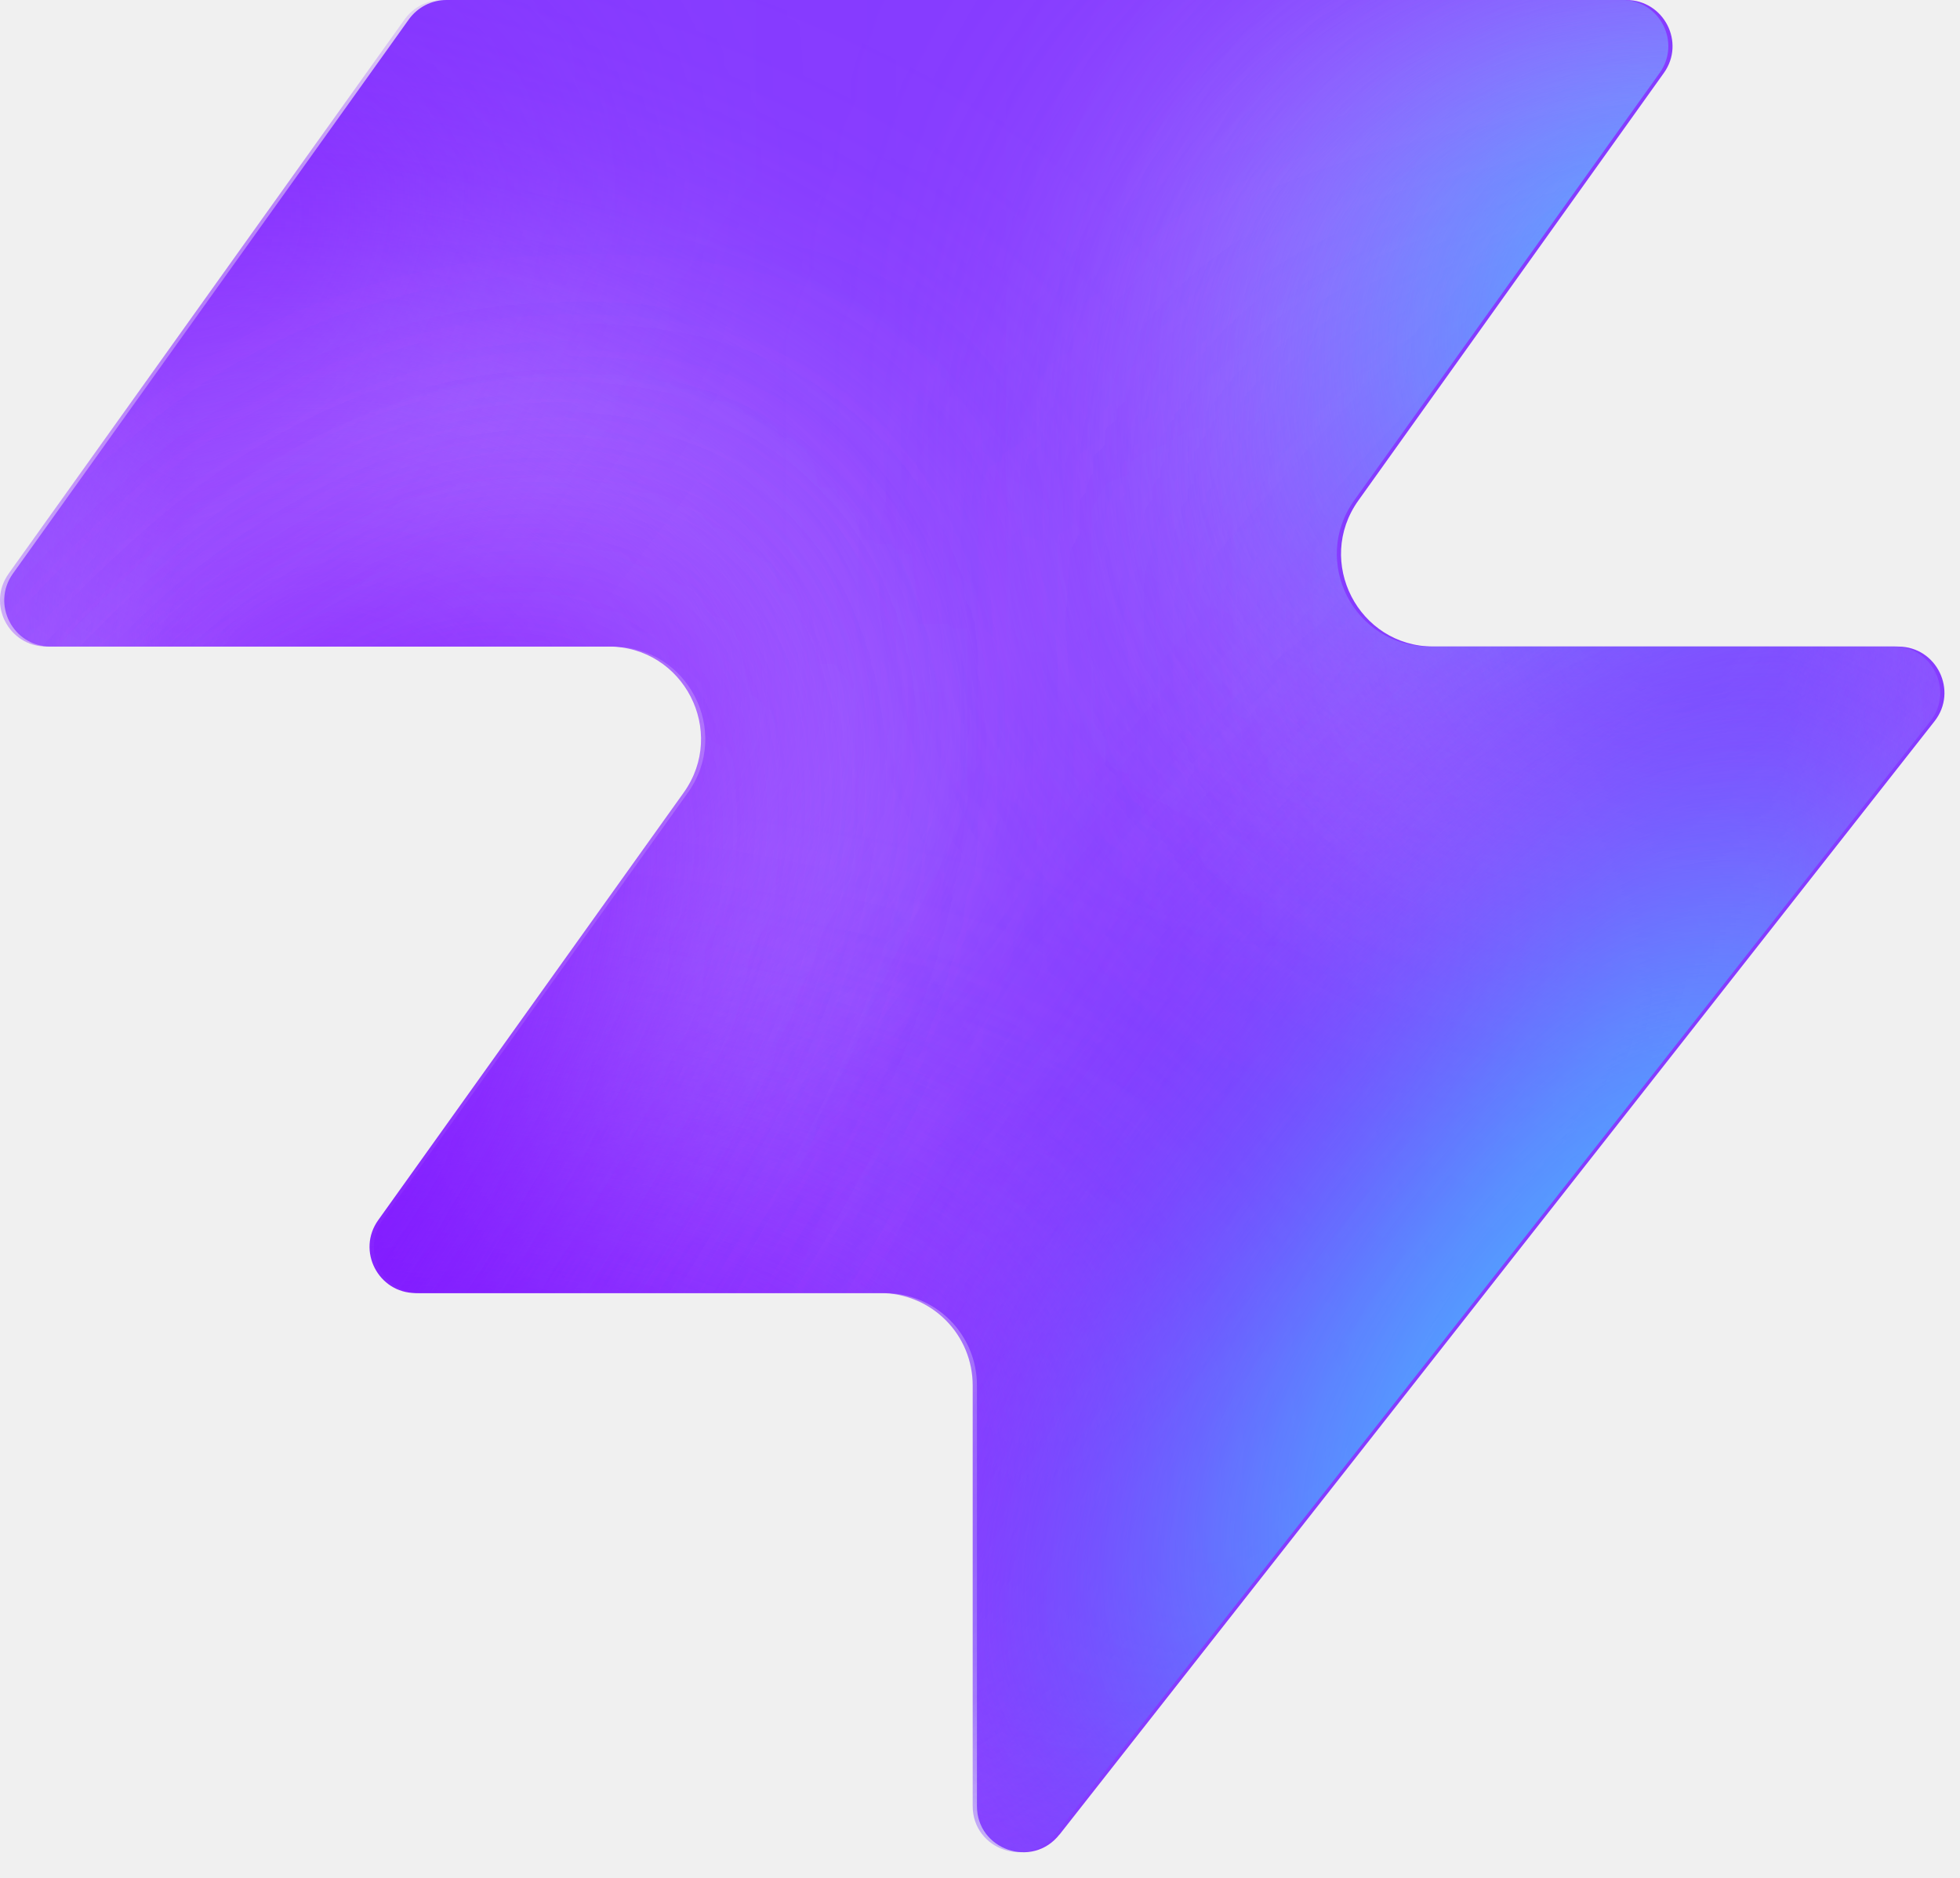
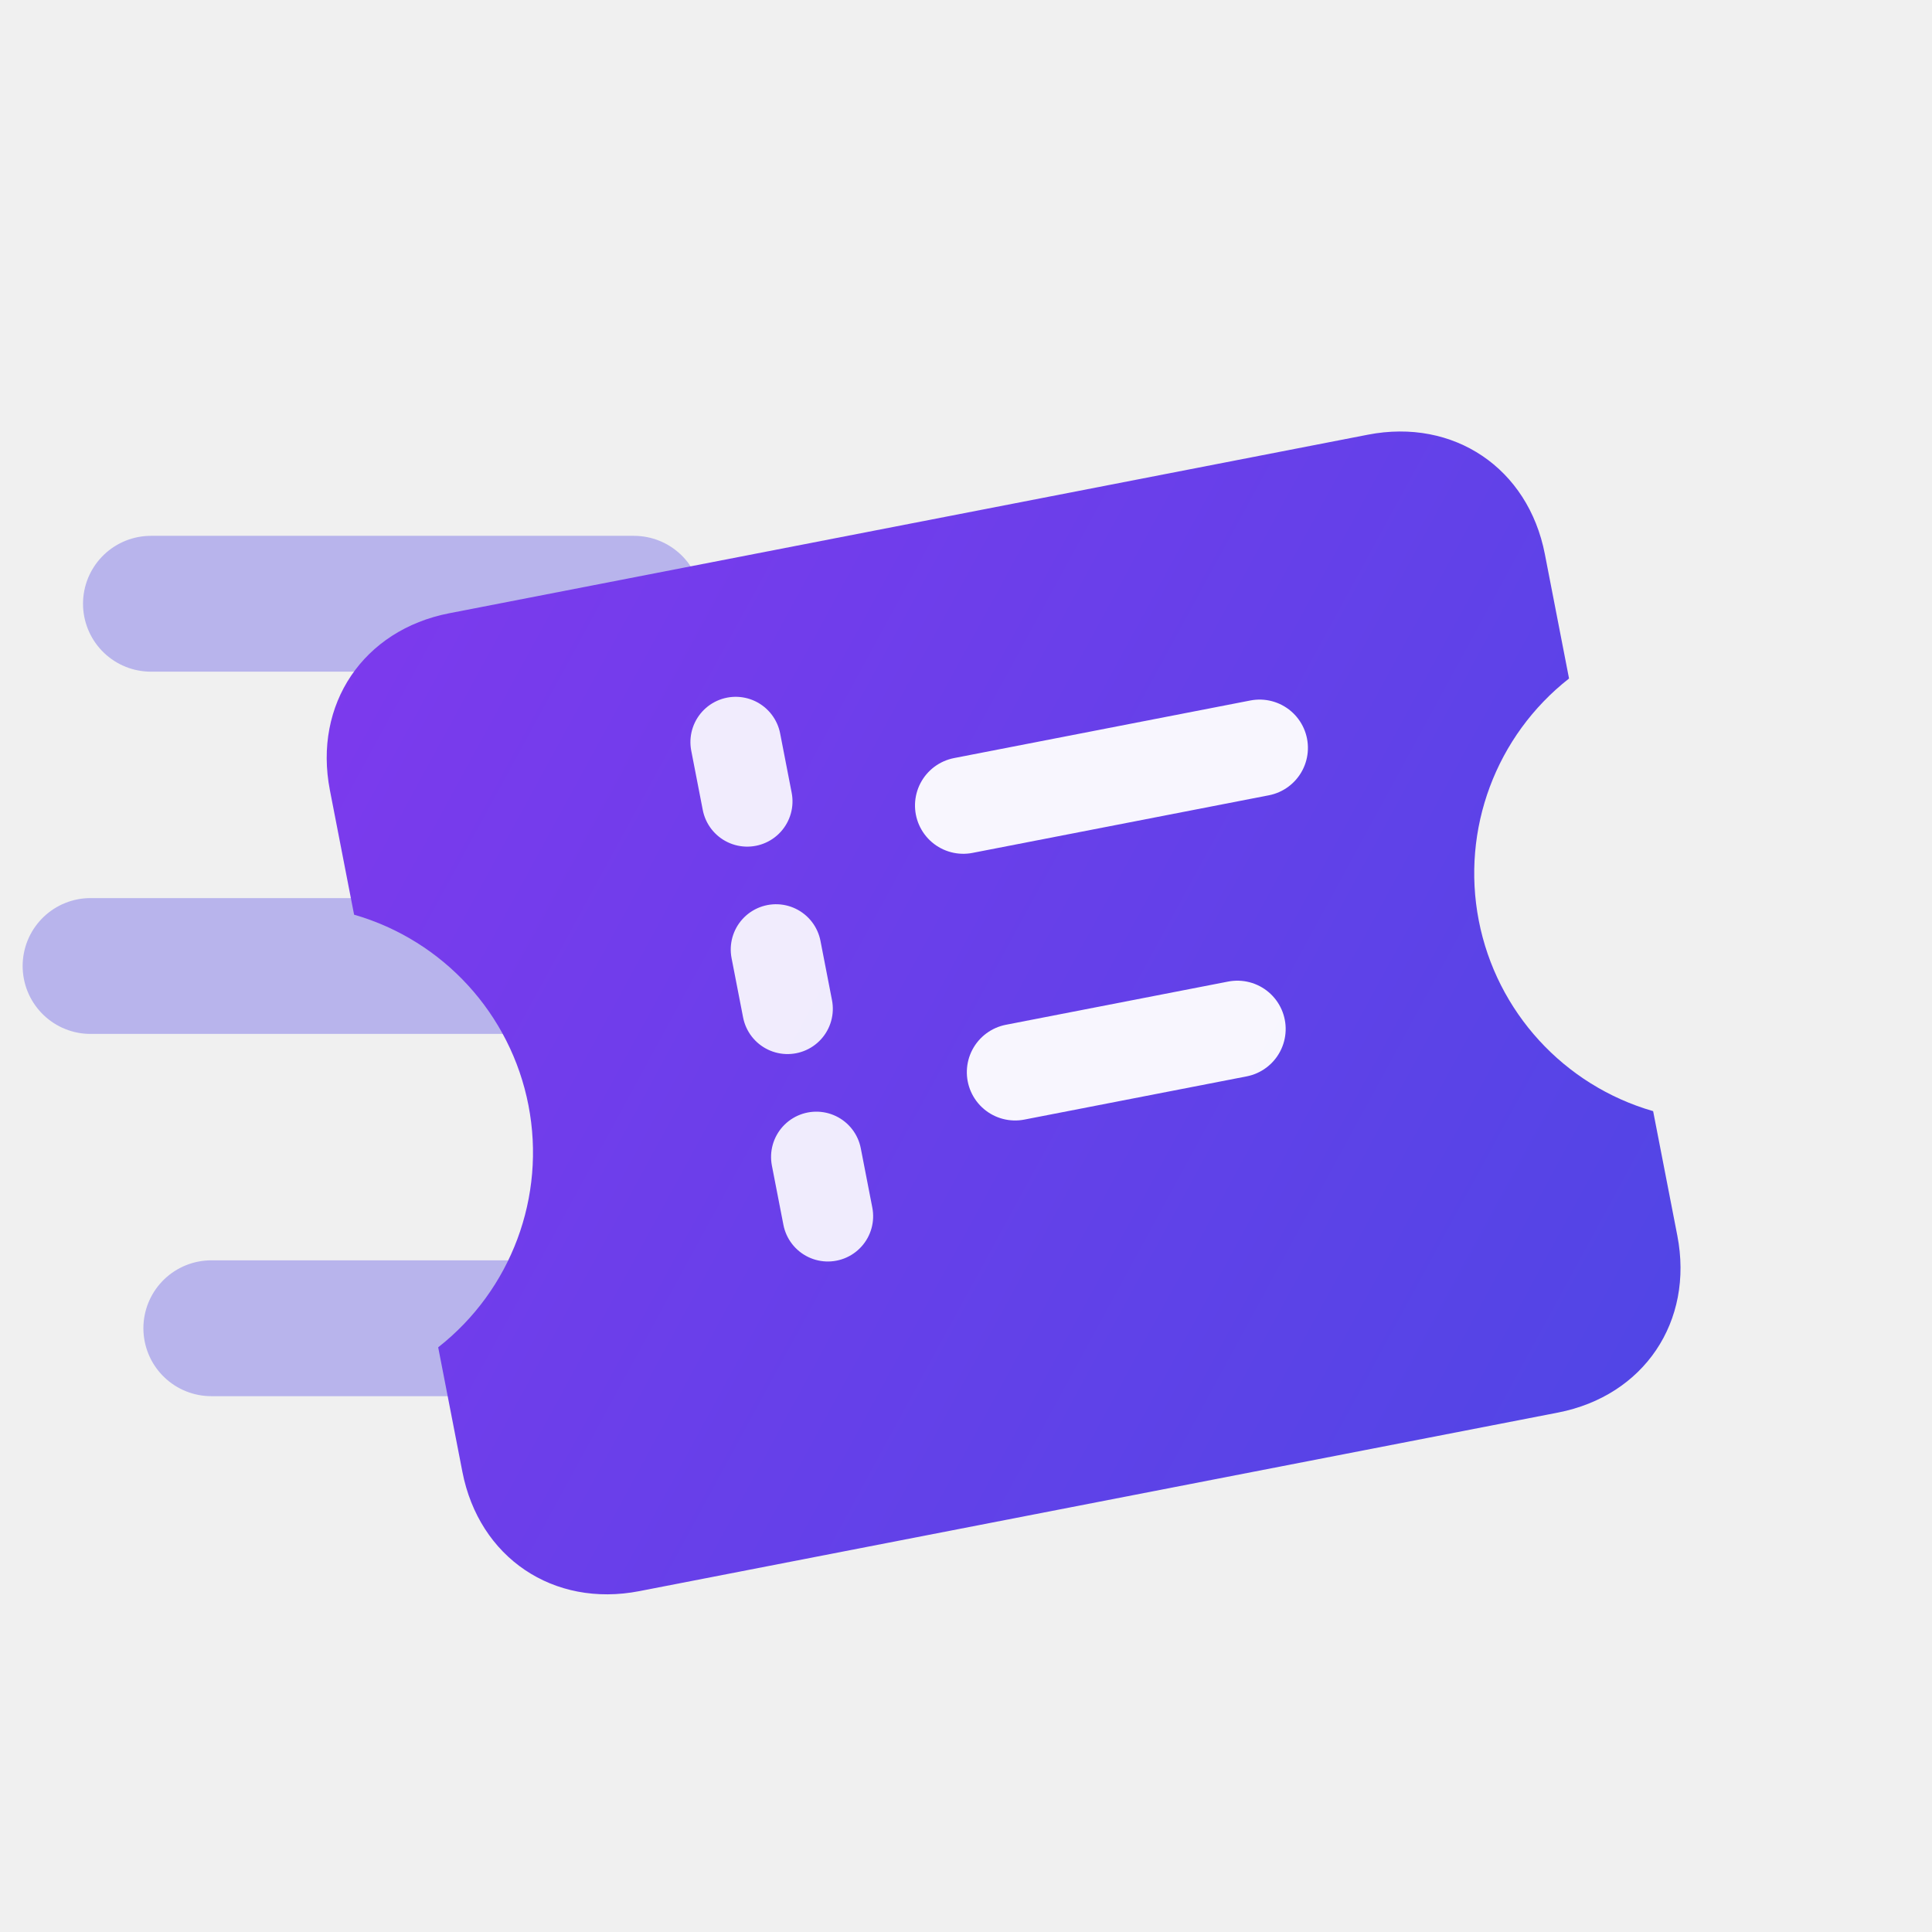
- <svg xmlns="http://www.w3.org/2000/svg" width="48" height="46" fill="none" viewBox="0 0 48 46">
-   <path fill="#863bff" d="M25.946 44.938c-.664.845-2.021.375-2.021-.698V33.937a2.26 2.26 0 0 0-2.262-2.262H10.287c-.92 0-1.456-1.04-.92-1.788l7.48-10.471c1.07-1.497 0-3.578-1.842-3.578H1.237c-.92 0-1.456-1.04-.92-1.788L10.013.474c.214-.297.556-.474.92-.474h28.894c.92 0 1.456 1.04.92 1.788l-7.48 10.471c-1.07 1.498 0 3.579 1.842 3.579h11.377c.943 0 1.473 1.088.89 1.83L25.947 44.94z" style="fill:#863bff;fill:color(display-p3 .525 .23 1);fill-opacity:1" />
-   <mask id="a" width="48" height="46" x="0" y="0" maskUnits="userSpaceOnUse" style="mask-type:alpha">
-     <path fill="#000" d="M25.842 44.938c-.664.844-2.021.375-2.021-.698V33.937a2.26 2.26 0 0 0-2.262-2.262H10.183c-.92 0-1.456-1.04-.92-1.788l7.48-10.471c1.07-1.498 0-3.579-1.842-3.579H1.133c-.92 0-1.456-1.04-.92-1.787L9.91.473c.214-.297.556-.474.92-.474h28.894c.92 0 1.456 1.04.92 1.788l-7.48 10.471c-1.07 1.498 0 3.578 1.842 3.578h11.377c.943 0 1.473 1.088.89 1.832L25.843 44.94z" style="fill:#000;fill-opacity:1" />
-   </mask>
-   <g mask="url(#a)">
-     <g filter="url(#b)">
-       <ellipse cx="5.508" cy="14.704" fill="#ede6ff" rx="5.508" ry="14.704" style="fill:#ede6ff;fill:color(display-p3 .927 .903 1);fill-opacity:1" transform="matrix(.00324 1 1 -.00324 -4.47 31.516)" />
-     </g>
-     <g filter="url(#c)">
-       <ellipse cx="10.399" cy="29.851" fill="#ede6ff" rx="10.399" ry="29.851" style="fill:#ede6ff;fill:color(display-p3 .927 .903 1);fill-opacity:1" transform="matrix(.00324 1 1 -.00324 -39.328 7.883)" />
-     </g>
-     <g filter="url(#d)">
-       <ellipse cx="5.508" cy="30.487" fill="#7e14ff" rx="5.508" ry="30.487" style="fill:#7e14ff;fill:color(display-p3 .492 .077 1);fill-opacity:1" transform="rotate(89.814 -25.913 -14.639)scale(1 -1)" />
-     </g>
-     <g filter="url(#e)">
-       <ellipse cx="5.508" cy="30.599" fill="#7e14ff" rx="5.508" ry="30.599" style="fill:#7e14ff;fill:color(display-p3 .492 .077 1);fill-opacity:1" transform="rotate(89.814 -32.644 -3.334)scale(1 -1)" />
-     </g>
-     <g filter="url(#f)">
-       <ellipse cx="5.508" cy="30.599" fill="#7e14ff" rx="5.508" ry="30.599" style="fill:#7e14ff;fill:color(display-p3 .492 .077 1);fill-opacity:1" transform="matrix(.00324 1 1 -.00324 -34.34 30.47)" />
-     </g>
-     <g filter="url(#g)">
-       <ellipse cx="14.072" cy="22.078" fill="#ede6ff" rx="14.072" ry="22.078" style="fill:#ede6ff;fill:color(display-p3 .927 .903 1);fill-opacity:1" transform="rotate(93.35 24.506 48.493)scale(-1 1)" />
-     </g>
-     <g filter="url(#h)">
-       <ellipse cx="3.47" cy="21.501" fill="#7e14ff" rx="3.47" ry="21.501" style="fill:#7e14ff;fill:color(display-p3 .492 .077 1);fill-opacity:1" transform="rotate(89.009 28.708 47.59)scale(-1 1)" />
-     </g>
-     <g filter="url(#i)">
-       <ellipse cx="3.47" cy="21.501" fill="#7e14ff" rx="3.47" ry="21.501" style="fill:#7e14ff;fill:color(display-p3 .492 .077 1);fill-opacity:1" transform="rotate(89.009 28.708 47.59)scale(-1 1)" />
-     </g>
-     <g filter="url(#j)">
-       <ellipse cx=".387" cy="8.972" fill="#7e14ff" rx="4.407" ry="29.108" style="fill:#7e14ff;fill:color(display-p3 .492 .077 1);fill-opacity:1" transform="rotate(39.51 .387 8.972)" />
-     </g>
-     <g filter="url(#k)">
-       <ellipse cx="47.523" cy="-6.092" fill="#7e14ff" rx="4.407" ry="29.108" style="fill:#7e14ff;fill:color(display-p3 .492 .077 1);fill-opacity:1" transform="rotate(37.892 47.523 -6.092)" />
-     </g>
-     <g filter="url(#l)">
-       <ellipse cx="41.412" cy="6.333" fill="#47bfff" rx="5.971" ry="9.665" style="fill:#47bfff;fill:color(display-p3 .28 .748 1);fill-opacity:1" transform="rotate(37.892 41.412 6.333)" />
-     </g>
-     <g filter="url(#m)">
-       <ellipse cx="-1.879" cy="38.332" fill="#7e14ff" rx="4.407" ry="29.108" style="fill:#7e14ff;fill:color(display-p3 .492 .077 1);fill-opacity:1" transform="rotate(37.892 -1.88 38.332)" />
-     </g>
-     <g filter="url(#n)">
-       <ellipse cx="-1.879" cy="38.332" fill="#7e14ff" rx="4.407" ry="29.108" style="fill:#7e14ff;fill:color(display-p3 .492 .077 1);fill-opacity:1" transform="rotate(37.892 -1.88 38.332)" />
-     </g>
-     <g filter="url(#o)">
-       <ellipse cx="35.651" cy="29.907" fill="#7e14ff" rx="4.407" ry="29.108" style="fill:#7e14ff;fill:color(display-p3 .492 .077 1);fill-opacity:1" transform="rotate(37.892 35.651 29.907)" />
-     </g>
-     <g filter="url(#p)">
-       <ellipse cx="38.418" cy="32.4" fill="#47bfff" rx="5.971" ry="15.297" style="fill:#47bfff;fill:color(display-p3 .28 .748 1);fill-opacity:1" transform="rotate(37.892 38.418 32.4)" />
-     </g>
+ <svg xmlns="http://www.w3.org/2000/svg" width="64" height="64" viewBox="0 0 64 64" fill="none">
+   <defs>
+     <linearGradient id="ticket" x1="15" y1="16" x2="55" y2="49" gradientUnits="userSpaceOnUse">
+       <stop stop-color="#7C3AED" />
+       <stop offset="1" stop-color="#4F46E5" />
+     </linearGradient>
+   </defs>
+   <path d="M5 20h16M3 32h15M7 44h11" stroke="#4F46E5" stroke-width="4.5" stroke-linecap="round" opacity=".35" />
+   <g transform="rotate(-11 36 32)">
+     <path d="M17.5 16.5h31c2.9 0 5 2.1 5 5v4.2a8.2 8.2 0 0 0 0 14.6v4.2c0 2.9-2.1 5-5 5h-31c-2.9 0-5-2.1-5-5v-4.2a8.2 8.2 0 0 0 0-14.6v-4.2c0-2.9 2.1-5 5-5Z" fill="url(#ticket)" />
+     <path d="M26 22.5v19" stroke="white" stroke-width="3" stroke-linecap="round" stroke-dasharray="2 5" opacity=".9" />
+     <path d="M33 26h10M33 35h7.5" stroke="white" stroke-width="3.2" stroke-linecap="round" opacity=".95" />
  </g>
-   <defs>
-     <filter id="b" width="60.045" height="41.654" x="-19.77" y="16.149" color-interpolation-filters="sRGB" filterUnits="userSpaceOnUse">
-       <feFlood flood-opacity="0" result="BackgroundImageFix" />
-       <feBlend in="SourceGraphic" in2="BackgroundImageFix" result="shape" />
-       <feGaussianBlur result="effect1_foregroundBlur_2002_17158" stdDeviation="7.659" />
-     </filter>
-     <filter id="c" width="90.34" height="51.437" x="-54.613" y="-7.533" color-interpolation-filters="sRGB" filterUnits="userSpaceOnUse">
-       <feFlood flood-opacity="0" result="BackgroundImageFix" />
-       <feBlend in="SourceGraphic" in2="BackgroundImageFix" result="shape" />
-       <feGaussianBlur result="effect1_foregroundBlur_2002_17158" stdDeviation="7.659" />
-     </filter>
-     <filter id="d" width="79.355" height="29.4" x="-49.64" y="2.03" color-interpolation-filters="sRGB" filterUnits="userSpaceOnUse">
-       <feFlood flood-opacity="0" result="BackgroundImageFix" />
-       <feBlend in="SourceGraphic" in2="BackgroundImageFix" result="shape" />
-       <feGaussianBlur result="effect1_foregroundBlur_2002_17158" stdDeviation="4.596" />
-     </filter>
-     <filter id="e" width="79.579" height="29.4" x="-45.045" y="20.029" color-interpolation-filters="sRGB" filterUnits="userSpaceOnUse">
-       <feFlood flood-opacity="0" result="BackgroundImageFix" />
-       <feBlend in="SourceGraphic" in2="BackgroundImageFix" result="shape" />
-       <feGaussianBlur result="effect1_foregroundBlur_2002_17158" stdDeviation="4.596" />
-     </filter>
-     <filter id="f" width="79.579" height="29.4" x="-43.513" y="21.178" color-interpolation-filters="sRGB" filterUnits="userSpaceOnUse">
-       <feFlood flood-opacity="0" result="BackgroundImageFix" />
-       <feBlend in="SourceGraphic" in2="BackgroundImageFix" result="shape" />
-       <feGaussianBlur result="effect1_foregroundBlur_2002_17158" stdDeviation="4.596" />
-     </filter>
-     <filter id="g" width="74.749" height="58.852" x="15.756" y="-17.901" color-interpolation-filters="sRGB" filterUnits="userSpaceOnUse">
-       <feFlood flood-opacity="0" result="BackgroundImageFix" />
-       <feBlend in="SourceGraphic" in2="BackgroundImageFix" result="shape" />
-       <feGaussianBlur result="effect1_foregroundBlur_2002_17158" stdDeviation="7.659" />
-     </filter>
-     <filter id="h" width="61.377" height="25.362" x="23.548" y="2.284" color-interpolation-filters="sRGB" filterUnits="userSpaceOnUse">
-       <feFlood flood-opacity="0" result="BackgroundImageFix" />
-       <feBlend in="SourceGraphic" in2="BackgroundImageFix" result="shape" />
-       <feGaussianBlur result="effect1_foregroundBlur_2002_17158" stdDeviation="4.596" />
-     </filter>
-     <filter id="i" width="61.377" height="25.362" x="23.548" y="2.284" color-interpolation-filters="sRGB" filterUnits="userSpaceOnUse">
-       <feFlood flood-opacity="0" result="BackgroundImageFix" />
-       <feBlend in="SourceGraphic" in2="BackgroundImageFix" result="shape" />
-       <feGaussianBlur result="effect1_foregroundBlur_2002_17158" stdDeviation="4.596" />
-     </filter>
-     <filter id="j" width="56.045" height="63.649" x="-27.636" y="-22.853" color-interpolation-filters="sRGB" filterUnits="userSpaceOnUse">
-       <feFlood flood-opacity="0" result="BackgroundImageFix" />
-       <feBlend in="SourceGraphic" in2="BackgroundImageFix" result="shape" />
-       <feGaussianBlur result="effect1_foregroundBlur_2002_17158" stdDeviation="4.596" />
-     </filter>
-     <filter id="k" width="54.814" height="64.646" x="20.116" y="-38.415" color-interpolation-filters="sRGB" filterUnits="userSpaceOnUse">
-       <feFlood flood-opacity="0" result="BackgroundImageFix" />
-       <feBlend in="SourceGraphic" in2="BackgroundImageFix" result="shape" />
-       <feGaussianBlur result="effect1_foregroundBlur_2002_17158" stdDeviation="4.596" />
-     </filter>
-     <filter id="l" width="33.541" height="35.313" x="24.641" y="-11.323" color-interpolation-filters="sRGB" filterUnits="userSpaceOnUse">
-       <feFlood flood-opacity="0" result="BackgroundImageFix" />
-       <feBlend in="SourceGraphic" in2="BackgroundImageFix" result="shape" />
-       <feGaussianBlur result="effect1_foregroundBlur_2002_17158" stdDeviation="4.596" />
-     </filter>
-     <filter id="m" width="54.814" height="64.646" x="-29.286" y="6.009" color-interpolation-filters="sRGB" filterUnits="userSpaceOnUse">
-       <feFlood flood-opacity="0" result="BackgroundImageFix" />
-       <feBlend in="SourceGraphic" in2="BackgroundImageFix" result="shape" />
-       <feGaussianBlur result="effect1_foregroundBlur_2002_17158" stdDeviation="4.596" />
-     </filter>
-     <filter id="n" width="54.814" height="64.646" x="-29.286" y="6.009" color-interpolation-filters="sRGB" filterUnits="userSpaceOnUse">
-       <feFlood flood-opacity="0" result="BackgroundImageFix" />
-       <feBlend in="SourceGraphic" in2="BackgroundImageFix" result="shape" />
-       <feGaussianBlur result="effect1_foregroundBlur_2002_17158" stdDeviation="4.596" />
-     </filter>
-     <filter id="o" width="54.814" height="64.646" x="8.244" y="-2.416" color-interpolation-filters="sRGB" filterUnits="userSpaceOnUse">
-       <feFlood flood-opacity="0" result="BackgroundImageFix" />
-       <feBlend in="SourceGraphic" in2="BackgroundImageFix" result="shape" />
-       <feGaussianBlur result="effect1_foregroundBlur_2002_17158" stdDeviation="4.596" />
-     </filter>
-     <filter id="p" width="39.409" height="43.623" x="18.713" y="10.588" color-interpolation-filters="sRGB" filterUnits="userSpaceOnUse">
-       <feFlood flood-opacity="0" result="BackgroundImageFix" />
-       <feBlend in="SourceGraphic" in2="BackgroundImageFix" result="shape" />
-       <feGaussianBlur result="effect1_foregroundBlur_2002_17158" stdDeviation="4.596" />
-     </filter>
-   </defs>
</svg>
